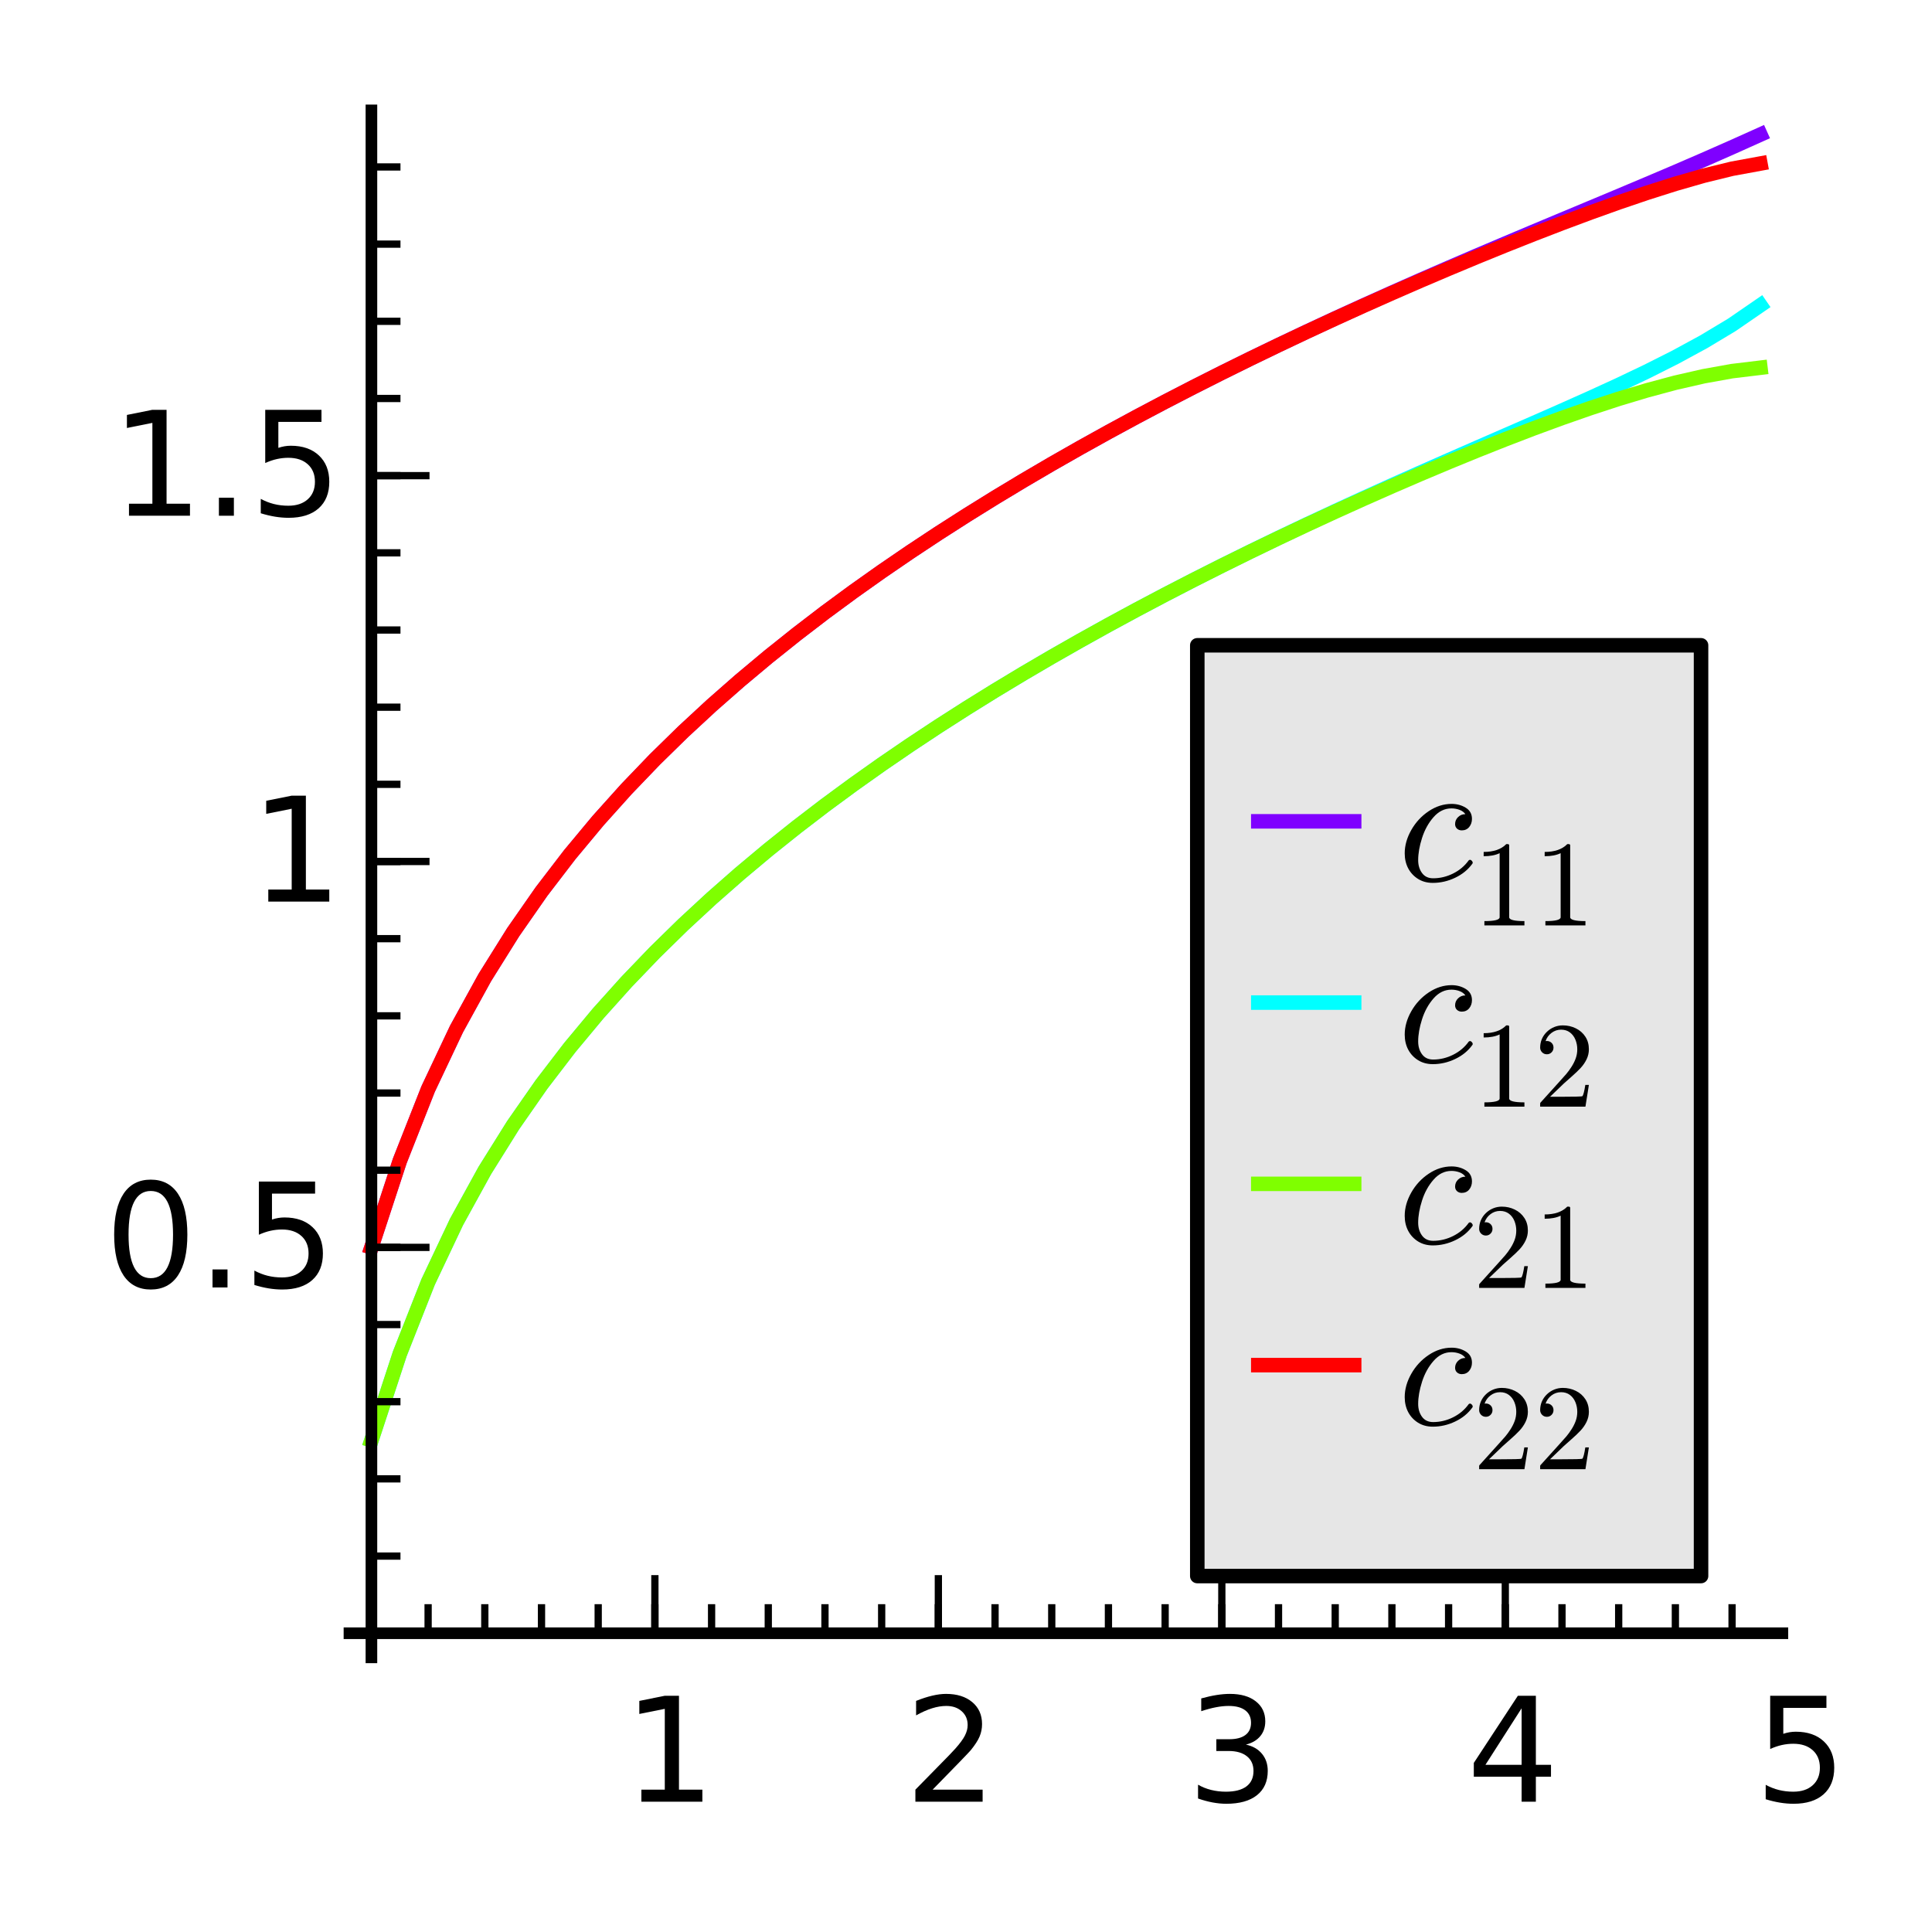
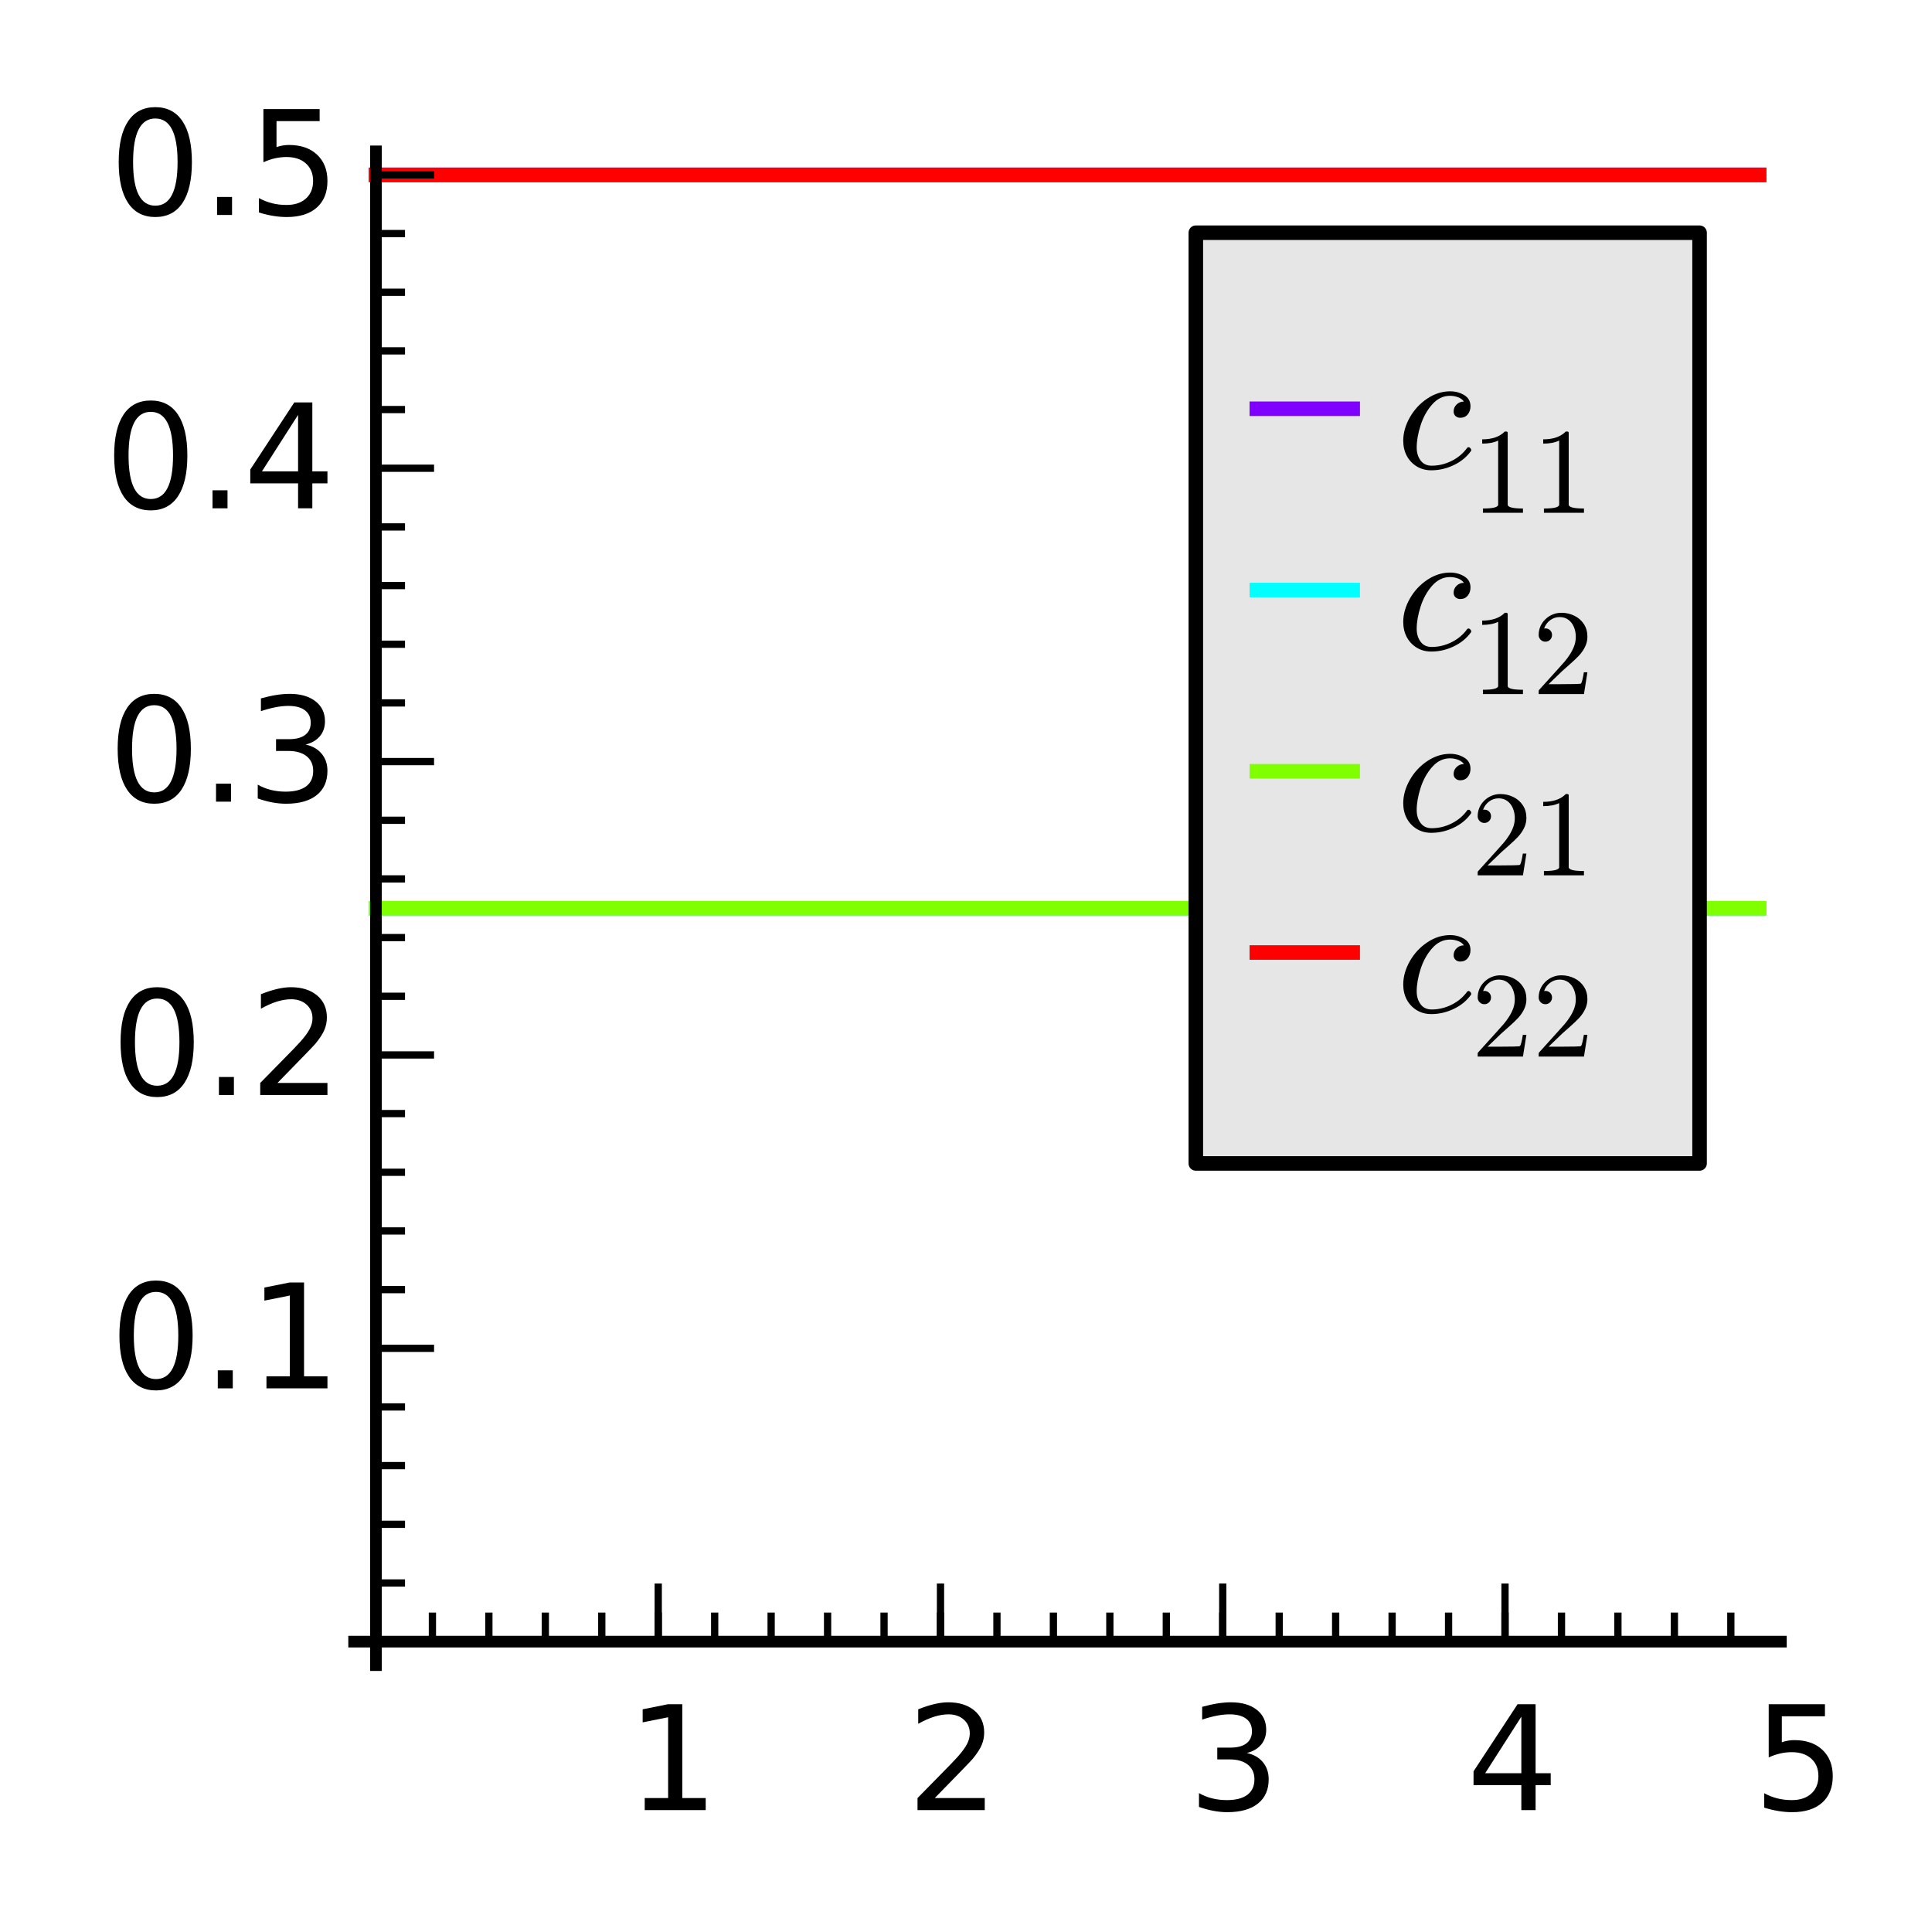
<svg xmlns="http://www.w3.org/2000/svg" xmlns:xlink="http://www.w3.org/1999/xlink" height="133pt" version="1.1" viewBox="0 0 132 133" width="132pt">
  <defs>
    <style type="text/css">
*{stroke-linecap:butt;stroke-linejoin:round;}
  </style>
  </defs>
  <g id="figure_1">
    <g id="patch_1">
-       <path d=" M0 133.31 L132.703 133.31 L132.703 0 L0 0 z " style="fill:#ffffff;" />
+       <path d=" M2.22045e-16 133.889 L132.602 133.889 L132.602 0 L2.22045e-16 0 z " style="fill:#ffffff;" />
    </g>
    <g id="axes_1">
      <g id="patch_2">
-         <path d=" M23.658 114.495 L123.106 114.495 L123.106 7.2 L23.658 7.2 z " style="fill:#ffffff;" />
+         <path d=" M23.979 115.03 L123.005 115.03 L123.005 10.02 L23.979 10.02 z " style="fill:#ffffff;" />
      </g>
      <g id="line2d_1">
-         <path clip-path="url(#p545efacba7)" d=" M25.57 85.87 L27.522 79.918 L29.473 74.971 L31.425 70.843 L33.376 67.296 L35.328 64.174 L37.279 61.374 L39.231 58.828 L41.182 56.485 L43.134 54.312 L45.085 52.28 L47.037 50.369 L48.988 48.563 L50.94 46.849 L52.891 45.217 L54.843 43.657 L56.794 42.161 L58.746 40.724 L60.697 39.341 L62.649 38.006 L64.6 36.716 L66.552 35.467 L68.503 34.256 L70.455 33.08 L72.406 31.937 L74.358 30.825 L76.309 29.741 L78.261 28.684 L80.212 27.653 L82.164 26.645 L84.115 25.659 L86.067 24.695 L88.018 23.751 L89.969 22.825 L91.921 21.916 L93.873 21.025 L95.824 20.148 L97.775 19.285 L99.727 18.435 L101.678 17.596 L103.63 16.767 L105.581 15.944 L107.533 15.127 L109.484 14.312 L111.436 13.495 L113.387 12.673 L115.339 11.843 L117.29 10.999 L119.242 10.139 L121.193 9.263" style="fill:none;stroke:#7f00ff;stroke-linecap:square;" />
+         <path clip-path="url(#p584126525f)" d=" M25.883 12.039 L27.826 12.039 L29.769 12.039 L31.712 12.039 L33.656 12.039 L35.599 12.039 L37.542 12.039 L39.485 12.039 L41.428 12.039 L43.372 12.039 L45.315 12.039 L47.258 12.039 L49.201 12.039 L51.145 12.039 L53.088 12.039 L55.031 12.039 L56.974 12.039 L58.917 12.039 L60.861 12.039 L62.804 12.039 L64.747 12.039 L66.69 12.039 L68.633 12.039 L70.577 12.039 L72.52 12.039 L74.463 12.039 L76.406 12.039 L78.35 12.039 L80.293 12.039 L82.236 12.039 L84.179 12.039 L86.122 12.039 L88.066 12.039 L90.009 12.039 L91.952 12.039 L93.895 12.039 L95.838 12.039 L97.782 12.039 L99.725 12.039 L101.668 12.039 L103.611 12.039 L105.555 12.039 L107.498 12.039 L109.441 12.039 L111.384 12.039 L113.327 12.039 L115.271 12.039 L117.214 12.039 L119.157 12.039 L121.1 12.039" style="fill:none;stroke:#7f00ff;stroke-linecap:square;" />
      </g>
      <g id="line2d_2">
-         <path clip-path="url(#p545efacba7)" d=" M25.57 99.151 L27.522 93.199 L29.473 88.252 L31.425 84.124 L33.376 80.577 L35.328 77.455 L37.279 74.656 L39.231 72.109 L41.182 69.766 L43.134 67.593 L45.085 65.561 L47.037 63.65 L48.988 61.845 L50.94 60.131 L52.891 58.498 L54.843 56.938 L56.794 55.442 L58.746 54.006 L60.697 52.622 L62.649 51.287 L64.6 49.997 L66.552 48.748 L68.503 47.537 L70.455 46.361 L72.406 45.218 L74.358 44.106 L76.309 43.022 L78.261 41.965 L80.212 40.933 L82.164 39.925 L84.115 38.939 L86.067 37.974 L88.018 37.028 L89.969 36.1 L91.921 35.189 L93.873 34.293 L95.824 33.411 L97.775 32.541 L99.727 31.68 L101.678 30.826 L103.63 29.975 L105.581 29.124 L107.533 28.266 L109.484 27.395 L111.436 26.501 L113.387 25.571 L115.339 24.588 L117.29 23.528 L119.242 22.355 L121.193 21.013" style="fill:none;stroke:#00ffff;stroke-linecap:square;" />
+         <path clip-path="url(#p584126525f)" d=" M25.883 62.525 L27.826 62.525 L29.769 62.525 L31.712 62.525 L33.656 62.525 L35.599 62.525 L37.542 62.525 L39.485 62.525 L41.428 62.525 L43.372 62.525 L45.315 62.525 L47.258 62.525 L49.201 62.525 L51.145 62.525 L53.088 62.525 L55.031 62.525 L56.974 62.525 L58.917 62.525 L60.861 62.525 L62.804 62.525 L64.747 62.525 L66.69 62.525 L68.633 62.525 L70.577 62.525 L72.52 62.525 L74.463 62.525 L76.406 62.525 L78.35 62.525 L80.293 62.525 L82.236 62.525 L84.179 62.525 L86.122 62.525 L88.066 62.525 L90.009 62.525 L91.952 62.525 L93.895 62.525 L95.838 62.525 L97.782 62.525 L99.725 62.525 L101.668 62.525 L103.611 62.525 L105.555 62.525 L107.498 62.525 L109.441 62.525 L111.384 62.525 L113.327 62.525 L115.271 62.525 L117.214 62.525 L119.157 62.525 L121.1 62.525" style="fill:none;stroke:#00ffff;stroke-linecap:square;" />
      </g>
      <g id="line2d_3">
-         <path clip-path="url(#p545efacba7)" d=" M25.57 99.151 L27.522 93.199 L29.473 88.252 L31.425 84.124 L33.376 80.577 L35.328 77.455 L37.279 74.656 L39.231 72.109 L41.182 69.766 L43.134 67.593 L45.085 65.561 L47.037 63.65 L48.988 61.845 L50.94 60.131 L52.891 58.498 L54.843 56.938 L56.794 55.442 L58.746 54.006 L60.697 52.622 L62.649 51.287 L64.6 49.997 L66.552 48.748 L68.503 47.537 L70.455 46.361 L72.406 45.219 L74.358 44.107 L76.309 43.023 L78.261 41.967 L80.212 40.936 L82.164 39.929 L84.115 38.946 L86.067 37.984 L88.018 37.043 L89.969 36.123 L91.921 35.222 L93.873 34.341 L95.824 33.479 L97.775 32.637 L99.727 31.816 L101.678 31.017 L103.63 30.242 L105.581 29.493 L107.533 28.776 L109.484 28.095 L111.436 27.456 L113.387 26.87 L115.339 26.346 L117.29 25.9 L119.242 25.549 L121.193 25.314" style="fill:none;stroke:#7fff00;stroke-linecap:square;" />
+         <path clip-path="url(#p584126525f)" d=" M25.883 62.525 L27.826 62.525 L29.769 62.525 L31.712 62.525 L33.656 62.525 L35.599 62.525 L37.542 62.525 L39.485 62.525 L41.428 62.525 L43.372 62.525 L45.315 62.525 L47.258 62.525 L49.201 62.525 L51.145 62.525 L53.088 62.525 L55.031 62.525 L56.974 62.525 L58.917 62.525 L60.861 62.525 L62.804 62.525 L64.747 62.525 L66.69 62.525 L68.633 62.525 L70.577 62.525 L72.52 62.525 L74.463 62.525 L76.406 62.525 L78.35 62.525 L80.293 62.525 L82.236 62.525 L84.179 62.525 L86.122 62.525 L88.066 62.525 L90.009 62.525 L91.952 62.525 L93.895 62.525 L95.838 62.525 L97.782 62.525 L99.725 62.525 L101.668 62.525 L103.611 62.525 L105.555 62.525 L107.498 62.525 L109.441 62.525 L111.384 62.525 L113.327 62.525 L115.271 62.525 L117.214 62.525 L119.157 62.525 L121.1 62.525" style="fill:none;stroke:#7fff00;stroke-linecap:square;" />
      </g>
      <g id="line2d_4">
-         <path clip-path="url(#p545efacba7)" d=" M25.57 85.87 L27.522 79.918 L29.473 74.971 L31.425 70.843 L33.376 67.296 L35.328 64.174 L37.279 61.374 L39.231 58.828 L41.182 56.485 L43.134 54.312 L45.085 52.28 L47.037 50.369 L48.988 48.563 L50.94 46.849 L52.891 45.217 L54.843 43.657 L56.794 42.161 L58.746 40.724 L60.697 39.341 L62.649 38.006 L64.6 36.716 L66.552 35.467 L68.503 34.256 L70.455 33.08 L72.406 31.937 L74.358 30.825 L76.309 29.742 L78.261 28.685 L80.212 27.654 L82.164 26.647 L84.115 25.663 L86.067 24.7 L88.018 23.758 L89.969 22.835 L91.921 21.932 L93.873 21.047 L95.824 20.18 L97.775 19.33 L99.727 18.499 L101.678 17.685 L103.63 16.89 L105.581 16.116 L107.533 15.363 L109.484 14.635 L111.436 13.936 L113.387 13.273 L115.339 12.654 L117.29 12.094 L119.242 11.616 L121.193 11.258" style="fill:none;stroke:#ff0000;stroke-linecap:square;" />
+         <path clip-path="url(#p584126525f)" d=" M25.883 12.039 L27.826 12.039 L29.769 12.039 L31.712 12.039 L33.656 12.039 L35.599 12.039 L37.542 12.039 L39.485 12.039 L41.428 12.039 L43.372 12.039 L45.315 12.039 L47.258 12.039 L49.201 12.039 L51.145 12.039 L53.088 12.039 L55.031 12.039 L56.974 12.039 L58.917 12.039 L60.861 12.039 L62.804 12.039 L64.747 12.039 L66.69 12.039 L68.633 12.039 L70.577 12.039 L72.52 12.039 L74.463 12.039 L76.406 12.039 L78.35 12.039 L80.293 12.039 L82.236 12.039 L84.179 12.039 L86.122 12.039 L88.066 12.039 L90.009 12.039 L91.952 12.039 L93.895 12.039 L95.838 12.039 L97.782 12.039 L99.725 12.039 L101.668 12.039 L103.611 12.039 L105.555 12.039 L107.498 12.039 L109.441 12.039 L111.384 12.039 L113.327 12.039 L115.271 12.039 L117.214 12.039 L119.157 12.039 L121.1 12.039" style="fill:none;stroke:#ff0000;stroke-linecap:square;" />
      </g>
      <g id="matplotlib.axis_1">
        <g id="xtick_1">
          <g id="line2d_5">
            <defs>
              <path d=" M0 0 L0 -4" id="m93b0483c22" style="stroke:#000000;stroke-width:0.5;" />
            </defs>
            <g>
-               <use style="stroke:#000000;stroke-width:0.5;" x="25.57" xlink:href="#m93b0483c22" y="112.432" />
+               <use style="stroke:#000000;stroke-width:0.5;" x="25.883" xlink:href="#m93b0483c22" y="113.011" />
            </g>
          </g>
        </g>
        <g id="xtick_2">
          <g id="line2d_6">
            <g>
-               <use style="stroke:#000000;stroke-width:0.5;" x="45.085" xlink:href="#m93b0483c22" y="112.432" />
+               <use style="stroke:#000000;stroke-width:0.5;" x="45.315" xlink:href="#m93b0483c22" y="113.011" />
            </g>
          </g>
          <g id="text_1">
            <defs>
              <path d=" M12.406 8.297 L28.516 8.297 L28.516 63.922 L10.984 60.406 L10.984 69.391 L28.422 72.906 L38.281 72.906 L38.281 8.297 L54.391 8.297 L54.391 0 L12.406 0 z " id="BitstreamVeraSans-Roman-31" />
            </defs>
-             <g transform="translate(42.91491 124.0304)scale(0.1 -0.1)">
+             <g transform="translate(43.14462 124.6094)scale(0.1 -0.1)">
              <use xlink:href="#BitstreamVeraSans-Roman-31" />
            </g>
          </g>
        </g>
        <g id="xtick_3">
          <g id="line2d_7">
            <g>
-               <use style="stroke:#000000;stroke-width:0.5;" x="64.6" xlink:href="#m93b0483c22" y="112.432" />
+               <use style="stroke:#000000;stroke-width:0.5;" x="64.747" xlink:href="#m93b0483c22" y="113.011" />
            </g>
          </g>
          <g id="text_2">
            <defs>
              <path d=" M19.188 8.297 L53.609 8.297 L53.609 0 L7.328 0 L7.328 8.297 Q12.938 14.109 22.625 23.891 Q32.328 33.688 34.812 36.531 Q39.547 41.844 41.422 45.531 Q43.312 49.219 43.312 52.781 Q43.312 58.594 39.234 62.25 Q35.156 65.922 28.609 65.922 Q23.969 65.922 18.812 64.312 Q13.672 62.703 7.812 59.422 L7.812 69.391 Q13.766 71.781 18.938 73 Q24.125 74.219 28.422 74.219 Q39.75 74.219 46.484 68.547 Q53.219 62.891 53.219 53.422 Q53.219 48.922 51.531 44.891 Q49.859 40.875 45.406 35.406 Q44.188 33.984 37.641 27.219 Q31.109 20.453 19.188 8.297" id="BitstreamVeraSans-Roman-32" />
            </defs>
-             <g transform="translate(62.28607 124.0304)scale(0.1 -0.1)">
+             <g transform="translate(62.433 124.6094)scale(0.1 -0.1)">
              <use xlink:href="#BitstreamVeraSans-Roman-32" />
            </g>
          </g>
        </g>
        <g id="xtick_4">
          <g id="line2d_8">
            <g>
-               <use style="stroke:#000000;stroke-width:0.5;" x="84.115" xlink:href="#m93b0483c22" y="112.432" />
+               <use style="stroke:#000000;stroke-width:0.5;" x="84.179" xlink:href="#m93b0483c22" y="113.011" />
            </g>
          </g>
          <g id="text_3">
            <defs>
              <path d=" M40.578 39.312 Q47.656 37.797 51.625 33 Q55.609 28.219 55.609 21.188 Q55.609 10.406 48.188 4.484 Q40.766 -1.422 27.094 -1.422 Q22.516 -1.422 17.656 -0.516 Q12.797 0.391 7.625 2.203 L7.625 11.719 Q11.719 9.328 16.594 8.109 Q21.484 6.891 26.812 6.891 Q36.078 6.891 40.938 10.547 Q45.797 14.203 45.797 21.188 Q45.797 27.641 41.281 31.266 Q36.766 34.906 28.719 34.906 L20.219 34.906 L20.219 43.016 L29.109 43.016 Q36.375 43.016 40.234 45.922 Q44.094 48.828 44.094 54.297 Q44.094 59.906 40.109 62.906 Q36.141 65.922 28.719 65.922 Q24.656 65.922 20.016 65.031 Q15.375 64.156 9.812 62.312 L9.812 71.094 Q15.438 72.656 20.344 73.438 Q25.25 74.219 29.594 74.219 Q40.828 74.219 47.359 69.109 Q53.906 64.016 53.906 55.328 Q53.906 49.266 50.438 45.094 Q46.969 40.922 40.578 39.312" id="BitstreamVeraSans-Roman-33" />
            </defs>
-             <g transform="translate(81.71582 124.0304)scale(0.1 -0.1)">
+             <g transform="translate(81.77997 124.6094)scale(0.1 -0.1)">
              <use xlink:href="#BitstreamVeraSans-Roman-33" />
            </g>
          </g>
        </g>
        <g id="xtick_5">
          <g id="line2d_9">
            <g>
-               <use style="stroke:#000000;stroke-width:0.5;" x="103.63" xlink:href="#m93b0483c22" y="112.432" />
+               <use style="stroke:#000000;stroke-width:0.5;" x="103.611" xlink:href="#m93b0483c22" y="113.011" />
            </g>
          </g>
          <g id="text_4">
            <defs>
              <path d=" M37.797 64.312 L12.891 25.391 L37.797 25.391 z  M35.203 72.906 L47.609 72.906 L47.609 25.391 L58.016 25.391 L58.016 17.188 L47.609 17.188 L47.609 0 L37.797 0 L37.797 17.188 L4.891 17.188 L4.891 26.703 z " id="BitstreamVeraSans-Roman-34" />
            </defs>
-             <g transform="translate(100.9737 124.0304)scale(0.1 -0.1)">
+             <g transform="translate(100.9551 124.6094)scale(0.1 -0.1)">
              <use xlink:href="#BitstreamVeraSans-Roman-34" />
            </g>
          </g>
        </g>
        <g id="xtick_6">
          <g id="text_5">
            <defs>
              <path d=" M10.797 72.906 L49.516 72.906 L49.516 64.594 L19.828 64.594 L19.828 46.734 Q21.969 47.469 24.109 47.828 Q26.266 48.188 28.422 48.188 Q40.625 48.188 47.75 41.5 Q54.891 34.812 54.891 23.391 Q54.891 11.625 47.562 5.094 Q40.234 -1.422 26.906 -1.422 Q22.312 -1.422 17.547 -0.641 Q12.797 0.141 7.719 1.703 L7.719 11.625 Q12.109 9.234 16.797 8.062 Q21.484 6.891 26.703 6.891 Q35.156 6.891 40.078 11.328 Q45.016 15.766 45.016 23.391 Q45.016 31 40.078 35.438 Q35.156 39.891 26.703 39.891 Q22.75 39.891 18.812 39.016 Q14.891 38.141 10.797 36.281 z " id="BitstreamVeraSans-Roman-35" />
            </defs>
-             <g transform="translate(120.7863 124.0304)scale(0.1 -0.1)">
+             <g transform="translate(120.6848 124.6094)scale(0.1 -0.1)">
              <use xlink:href="#BitstreamVeraSans-Roman-35" />
            </g>
          </g>
        </g>
        <g id="xtick_7">
          <g id="line2d_10">
            <defs>
              <path d=" M0 0 L0 -2" id="m177f7580d0" style="stroke:#000000;stroke-width:0.5;" />
            </defs>
            <g>
-               <use style="stroke:#000000;stroke-width:0.5;" x="29.473" xlink:href="#m177f7580d0" y="112.432" />
+               <use style="stroke:#000000;stroke-width:0.5;" x="29.769" xlink:href="#m177f7580d0" y="113.011" />
            </g>
          </g>
        </g>
        <g id="xtick_8">
          <g id="line2d_11">
            <g>
-               <use style="stroke:#000000;stroke-width:0.5;" x="33.376" xlink:href="#m177f7580d0" y="112.432" />
+               <use style="stroke:#000000;stroke-width:0.5;" x="33.656" xlink:href="#m177f7580d0" y="113.011" />
            </g>
          </g>
        </g>
        <g id="xtick_9">
          <g id="line2d_12">
            <g>
-               <use style="stroke:#000000;stroke-width:0.5;" x="37.279" xlink:href="#m177f7580d0" y="112.432" />
+               <use style="stroke:#000000;stroke-width:0.5;" x="37.542" xlink:href="#m177f7580d0" y="113.011" />
            </g>
          </g>
        </g>
        <g id="xtick_10">
          <g id="line2d_13">
            <g>
-               <use style="stroke:#000000;stroke-width:0.5;" x="41.182" xlink:href="#m177f7580d0" y="112.432" />
+               <use style="stroke:#000000;stroke-width:0.5;" x="41.429" xlink:href="#m177f7580d0" y="113.011" />
            </g>
          </g>
        </g>
        <g id="xtick_11">
          <g id="line2d_14">
            <g>
-               <use style="stroke:#000000;stroke-width:0.5;" x="45.085" xlink:href="#m177f7580d0" y="112.432" />
+               <use style="stroke:#000000;stroke-width:0.5;" x="45.315" xlink:href="#m177f7580d0" y="113.011" />
            </g>
          </g>
        </g>
        <g id="xtick_12">
          <g id="line2d_15">
            <g>
-               <use style="stroke:#000000;stroke-width:0.5;" x="48.988" xlink:href="#m177f7580d0" y="112.432" />
+               <use style="stroke:#000000;stroke-width:0.5;" x="49.201" xlink:href="#m177f7580d0" y="113.011" />
            </g>
          </g>
        </g>
        <g id="xtick_13">
          <g id="line2d_16">
            <g>
-               <use style="stroke:#000000;stroke-width:0.5;" x="52.891" xlink:href="#m177f7580d0" y="112.432" />
+               <use style="stroke:#000000;stroke-width:0.5;" x="53.088" xlink:href="#m177f7580d0" y="113.011" />
            </g>
          </g>
        </g>
        <g id="xtick_14">
          <g id="line2d_17">
            <g>
-               <use style="stroke:#000000;stroke-width:0.5;" x="56.794" xlink:href="#m177f7580d0" y="112.432" />
+               <use style="stroke:#000000;stroke-width:0.5;" x="56.974" xlink:href="#m177f7580d0" y="113.011" />
            </g>
          </g>
        </g>
        <g id="xtick_15">
          <g id="line2d_18">
            <g>
-               <use style="stroke:#000000;stroke-width:0.5;" x="60.697" xlink:href="#m177f7580d0" y="112.432" />
+               <use style="stroke:#000000;stroke-width:0.5;" x="60.861" xlink:href="#m177f7580d0" y="113.011" />
            </g>
          </g>
        </g>
        <g id="xtick_16">
          <g id="line2d_19">
            <g>
-               <use style="stroke:#000000;stroke-width:0.5;" x="64.6" xlink:href="#m177f7580d0" y="112.432" />
+               <use style="stroke:#000000;stroke-width:0.5;" x="64.747" xlink:href="#m177f7580d0" y="113.011" />
            </g>
          </g>
        </g>
        <g id="xtick_17">
          <g id="line2d_20">
            <g>
-               <use style="stroke:#000000;stroke-width:0.5;" x="68.503" xlink:href="#m177f7580d0" y="112.432" />
+               <use style="stroke:#000000;stroke-width:0.5;" x="68.633" xlink:href="#m177f7580d0" y="113.011" />
            </g>
          </g>
        </g>
        <g id="xtick_18">
          <g id="line2d_21">
            <g>
-               <use style="stroke:#000000;stroke-width:0.5;" x="72.406" xlink:href="#m177f7580d0" y="112.432" />
+               <use style="stroke:#000000;stroke-width:0.5;" x="72.52" xlink:href="#m177f7580d0" y="113.011" />
            </g>
          </g>
        </g>
        <g id="xtick_19">
          <g id="line2d_22">
            <g>
-               <use style="stroke:#000000;stroke-width:0.5;" x="76.309" xlink:href="#m177f7580d0" y="112.432" />
+               <use style="stroke:#000000;stroke-width:0.5;" x="76.406" xlink:href="#m177f7580d0" y="113.011" />
            </g>
          </g>
        </g>
        <g id="xtick_20">
          <g id="line2d_23">
            <g>
-               <use style="stroke:#000000;stroke-width:0.5;" x="80.212" xlink:href="#m177f7580d0" y="112.432" />
+               <use style="stroke:#000000;stroke-width:0.5;" x="80.293" xlink:href="#m177f7580d0" y="113.011" />
            </g>
          </g>
        </g>
        <g id="xtick_21">
          <g id="line2d_24">
            <g>
-               <use style="stroke:#000000;stroke-width:0.5;" x="84.115" xlink:href="#m177f7580d0" y="112.432" />
+               <use style="stroke:#000000;stroke-width:0.5;" x="84.179" xlink:href="#m177f7580d0" y="113.011" />
            </g>
          </g>
        </g>
        <g id="xtick_22">
          <g id="line2d_25">
            <g>
-               <use style="stroke:#000000;stroke-width:0.5;" x="88.018" xlink:href="#m177f7580d0" y="112.432" />
+               <use style="stroke:#000000;stroke-width:0.5;" x="88.066" xlink:href="#m177f7580d0" y="113.011" />
            </g>
          </g>
        </g>
        <g id="xtick_23">
          <g id="line2d_26">
            <g>
-               <use style="stroke:#000000;stroke-width:0.5;" x="91.921" xlink:href="#m177f7580d0" y="112.432" />
+               <use style="stroke:#000000;stroke-width:0.5;" x="91.952" xlink:href="#m177f7580d0" y="113.011" />
            </g>
          </g>
        </g>
        <g id="xtick_24">
          <g id="line2d_27">
            <g>
-               <use style="stroke:#000000;stroke-width:0.5;" x="95.824" xlink:href="#m177f7580d0" y="112.432" />
+               <use style="stroke:#000000;stroke-width:0.5;" x="95.838" xlink:href="#m177f7580d0" y="113.011" />
            </g>
          </g>
        </g>
        <g id="xtick_25">
          <g id="line2d_28">
            <g>
-               <use style="stroke:#000000;stroke-width:0.5;" x="99.727" xlink:href="#m177f7580d0" y="112.432" />
+               <use style="stroke:#000000;stroke-width:0.5;" x="99.725" xlink:href="#m177f7580d0" y="113.011" />
            </g>
          </g>
        </g>
        <g id="xtick_26">
          <g id="line2d_29">
            <g>
-               <use style="stroke:#000000;stroke-width:0.5;" x="103.63" xlink:href="#m177f7580d0" y="112.432" />
+               <use style="stroke:#000000;stroke-width:0.5;" x="103.611" xlink:href="#m177f7580d0" y="113.011" />
            </g>
          </g>
        </g>
        <g id="xtick_27">
          <g id="line2d_30">
            <g>
-               <use style="stroke:#000000;stroke-width:0.5;" x="107.533" xlink:href="#m177f7580d0" y="112.432" />
+               <use style="stroke:#000000;stroke-width:0.5;" x="107.498" xlink:href="#m177f7580d0" y="113.011" />
            </g>
          </g>
        </g>
        <g id="xtick_28">
          <g id="line2d_31">
            <g>
-               <use style="stroke:#000000;stroke-width:0.5;" x="111.436" xlink:href="#m177f7580d0" y="112.432" />
+               <use style="stroke:#000000;stroke-width:0.5;" x="111.384" xlink:href="#m177f7580d0" y="113.011" />
            </g>
          </g>
        </g>
        <g id="xtick_29">
          <g id="line2d_32">
            <g>
-               <use style="stroke:#000000;stroke-width:0.5;" x="115.339" xlink:href="#m177f7580d0" y="112.432" />
+               <use style="stroke:#000000;stroke-width:0.5;" x="115.271" xlink:href="#m177f7580d0" y="113.011" />
            </g>
          </g>
        </g>
        <g id="xtick_30">
          <g id="line2d_33">
            <g>
-               <use style="stroke:#000000;stroke-width:0.5;" x="119.242" xlink:href="#m177f7580d0" y="112.432" />
+               <use style="stroke:#000000;stroke-width:0.5;" x="119.157" xlink:href="#m177f7580d0" y="113.011" />
            </g>
          </g>
        </g>
      </g>
      <g id="matplotlib.axis_2">
        <g id="ytick_1">
          <g id="line2d_34">
            <defs>
              <path d=" M0 0 L4 0" id="m728421d6d4" style="stroke:#000000;stroke-width:0.5;" />
            </defs>
            <g>
-               <use style="stroke:#000000;stroke-width:0.5;" x="25.57" xlink:href="#m728421d6d4" y="112.432" />
+               <use style="stroke:#000000;stroke-width:0.5;" x="25.883" xlink:href="#m728421d6d4" y="113.011" />
            </g>
          </g>
        </g>
        <g id="ytick_2">
          <g id="line2d_35">
            <g>
-               <use style="stroke:#000000;stroke-width:0.5;" x="25.57" xlink:href="#m728421d6d4" y="85.869" />
+               <use style="stroke:#000000;stroke-width:0.5;" x="25.883" xlink:href="#m728421d6d4" y="92.817" />
            </g>
          </g>
          <g id="text_6">
            <defs>
              <path d=" M31.781 66.406 Q24.172 66.406 20.328 58.906 Q16.5 51.422 16.5 36.375 Q16.5 21.391 20.328 13.891 Q24.172 6.391 31.781 6.391 Q39.453 6.391 43.281 13.891 Q47.125 21.391 47.125 36.375 Q47.125 51.422 43.281 58.906 Q39.453 66.406 31.781 66.406 M31.781 74.219 Q44.047 74.219 50.516 64.516 Q56.984 54.828 56.984 36.375 Q56.984 17.969 50.516 8.266 Q44.047 -1.422 31.781 -1.422 Q19.531 -1.422 13.062 8.266 Q6.594 17.969 6.594 36.375 Q6.594 54.828 13.062 64.516 Q19.531 74.219 31.781 74.219" id="BitstreamVeraSans-Roman-30" />
              <path d=" M10.688 12.406 L21 12.406 L21 0 L10.688 0 z " id="BitstreamVeraSans-Roman-2e" />
            </defs>
-             <g transform="translate(7.2 88.62886)scale(0.1 -0.1)">
+             <g transform="translate(7.5625 95.57595)scale(0.1 -0.1)">
+               <use xlink:href="#BitstreamVeraSans-Roman-30" />
+               <use x="63.623" xlink:href="#BitstreamVeraSans-Roman-2e" />
+               <use x="95.41" xlink:href="#BitstreamVeraSans-Roman-31" />
+             </g>
+           </g>
+         </g>
+         <g id="ytick_3">
+           <g id="line2d_36">
+             <g>
+               <use style="stroke:#000000;stroke-width:0.5;" x="25.883" xlink:href="#m728421d6d4" y="72.622" />
+             </g>
+           </g>
+           <g id="text_7">
+             <g transform="translate(7.640625 75.38157)scale(0.1 -0.1)">
+               <use xlink:href="#BitstreamVeraSans-Roman-30" />
+               <use x="63.623" xlink:href="#BitstreamVeraSans-Roman-2e" />
+               <use x="95.41" xlink:href="#BitstreamVeraSans-Roman-32" />
+             </g>
+           </g>
+         </g>
+         <g id="ytick_4">
+           <g id="line2d_37">
+             <g>
+               <use style="stroke:#000000;stroke-width:0.5;" x="25.883" xlink:href="#m728421d6d4" y="52.428" />
+             </g>
+           </g>
+           <g id="text_8">
+             <g transform="translate(7.440625 55.18719)scale(0.1 -0.1)">
+               <use xlink:href="#BitstreamVeraSans-Roman-30" />
+               <use x="63.623" xlink:href="#BitstreamVeraSans-Roman-2e" />
+               <use x="95.41" xlink:href="#BitstreamVeraSans-Roman-33" />
+             </g>
+           </g>
+         </g>
+         <g id="ytick_5">
+           <g id="line2d_38">
+             <g>
+               <use style="stroke:#000000;stroke-width:0.5;" x="25.883" xlink:href="#m728421d6d4" y="32.233" />
+             </g>
+           </g>
+           <g id="text_9">
+             <g transform="translate(7.2 34.99282)scale(0.1 -0.1)">
+               <use xlink:href="#BitstreamVeraSans-Roman-30" />
+               <use x="63.623" xlink:href="#BitstreamVeraSans-Roman-2e" />
+               <use x="95.41" xlink:href="#BitstreamVeraSans-Roman-34" />
+             </g>
+           </g>
+         </g>
+         <g id="ytick_6">
+           <g id="line2d_39">
+             <g>
+               <use style="stroke:#000000;stroke-width:0.5;" x="25.883" xlink:href="#m728421d6d4" y="12.039" />
+             </g>
+           </g>
+           <g id="text_10">
+             <g transform="translate(7.5125 14.79844)scale(0.1 -0.1)">
              <use xlink:href="#BitstreamVeraSans-Roman-30" />
              <use x="63.623" xlink:href="#BitstreamVeraSans-Roman-2e" />
              <use x="95.41" xlink:href="#BitstreamVeraSans-Roman-35" />
            </g>
          </g>
        </g>
-         <g id="ytick_3">
-           <g id="line2d_36">
-             <g>
-               <use style="stroke:#000000;stroke-width:0.5;" x="25.57" xlink:href="#m728421d6d4" y="59.307" />
-             </g>
-           </g>
-           <g id="text_7">
-             <g transform="translate(17.22969 62.06633)scale(0.1 -0.1)">
-               <use xlink:href="#BitstreamVeraSans-Roman-31" />
-             </g>
-           </g>
-         </g>
-         <g id="ytick_4">
-           <g id="line2d_37">
-             <g>
-               <use style="stroke:#000000;stroke-width:0.5;" x="25.57" xlink:href="#m728421d6d4" y="32.744" />
-             </g>
-           </g>
-           <g id="text_8">
-             <g transform="translate(7.639062 35.5038)scale(0.1 -0.1)">
-               <use xlink:href="#BitstreamVeraSans-Roman-31" />
-               <use x="63.623" xlink:href="#BitstreamVeraSans-Roman-2e" />
-               <use x="95.41" xlink:href="#BitstreamVeraSans-Roman-35" />
-             </g>
-           </g>
-         </g>
-         <g id="ytick_5">
-           <g id="line2d_38">
-             <defs>
-               <path d=" M0 0 L2 0" id="mf0c55a9a47" style="stroke:#000000;stroke-width:0.5;" />
-             </defs>
-             <g>
-               <use style="stroke:#000000;stroke-width:0.5;" x="25.57" xlink:href="#mf0c55a9a47" y="107.12" />
-             </g>
-           </g>
-         </g>
-         <g id="ytick_6">
-           <g id="line2d_39">
-             <g>
-               <use style="stroke:#000000;stroke-width:0.5;" x="25.57" xlink:href="#mf0c55a9a47" y="101.807" />
-             </g>
-           </g>
-         </g>
        <g id="ytick_7">
          <g id="line2d_40">
-             <g>
-               <use style="stroke:#000000;stroke-width:0.5;" x="25.57" xlink:href="#mf0c55a9a47" y="96.494" />
+             <defs>
+               <path d=" M0 0 L2 0" id="mf0c55a9a47" style="stroke:#000000;stroke-width:0.5;" />
+             </defs>
+             <g>
+               <use style="stroke:#000000;stroke-width:0.5;" x="25.883" xlink:href="#mf0c55a9a47" y="108.972" />
            </g>
          </g>
        </g>
        <g id="ytick_8">
          <g id="line2d_41">
            <g>
-               <use style="stroke:#000000;stroke-width:0.5;" x="25.57" xlink:href="#mf0c55a9a47" y="91.182" />
+               <use style="stroke:#000000;stroke-width:0.5;" x="25.883" xlink:href="#mf0c55a9a47" y="104.933" />
            </g>
          </g>
        </g>
        <g id="ytick_9">
          <g id="line2d_42">
            <g>
-               <use style="stroke:#000000;stroke-width:0.5;" x="25.57" xlink:href="#mf0c55a9a47" y="85.869" />
+               <use style="stroke:#000000;stroke-width:0.5;" x="25.883" xlink:href="#mf0c55a9a47" y="100.894" />
            </g>
          </g>
        </g>
        <g id="ytick_10">
          <g id="line2d_43">
            <g>
-               <use style="stroke:#000000;stroke-width:0.5;" x="25.57" xlink:href="#mf0c55a9a47" y="80.557" />
+               <use style="stroke:#000000;stroke-width:0.5;" x="25.883" xlink:href="#mf0c55a9a47" y="96.855" />
            </g>
          </g>
        </g>
        <g id="ytick_11">
          <g id="line2d_44">
            <g>
-               <use style="stroke:#000000;stroke-width:0.5;" x="25.57" xlink:href="#mf0c55a9a47" y="75.244" />
+               <use style="stroke:#000000;stroke-width:0.5;" x="25.883" xlink:href="#mf0c55a9a47" y="88.778" />
            </g>
          </g>
        </g>
        <g id="ytick_12">
          <g id="line2d_45">
            <g>
-               <use style="stroke:#000000;stroke-width:0.5;" x="25.57" xlink:href="#mf0c55a9a47" y="69.932" />
+               <use style="stroke:#000000;stroke-width:0.5;" x="25.883" xlink:href="#mf0c55a9a47" y="84.739" />
            </g>
          </g>
        </g>
        <g id="ytick_13">
          <g id="line2d_46">
            <g>
-               <use style="stroke:#000000;stroke-width:0.5;" x="25.57" xlink:href="#mf0c55a9a47" y="64.619" />
+               <use style="stroke:#000000;stroke-width:0.5;" x="25.883" xlink:href="#mf0c55a9a47" y="80.7" />
            </g>
          </g>
        </g>
        <g id="ytick_14">
          <g id="line2d_47">
            <g>
-               <use style="stroke:#000000;stroke-width:0.5;" x="25.57" xlink:href="#mf0c55a9a47" y="59.307" />
+               <use style="stroke:#000000;stroke-width:0.5;" x="25.883" xlink:href="#mf0c55a9a47" y="76.661" />
            </g>
          </g>
        </g>
        <g id="ytick_15">
          <g id="line2d_48">
            <g>
-               <use style="stroke:#000000;stroke-width:0.5;" x="25.57" xlink:href="#mf0c55a9a47" y="53.994" />
+               <use style="stroke:#000000;stroke-width:0.5;" x="25.883" xlink:href="#mf0c55a9a47" y="68.583" />
            </g>
          </g>
        </g>
        <g id="ytick_16">
          <g id="line2d_49">
            <g>
-               <use style="stroke:#000000;stroke-width:0.5;" x="25.57" xlink:href="#mf0c55a9a47" y="48.682" />
+               <use style="stroke:#000000;stroke-width:0.5;" x="25.883" xlink:href="#mf0c55a9a47" y="64.544" />
            </g>
          </g>
        </g>
        <g id="ytick_17">
          <g id="line2d_50">
            <g>
-               <use style="stroke:#000000;stroke-width:0.5;" x="25.57" xlink:href="#mf0c55a9a47" y="43.369" />
+               <use style="stroke:#000000;stroke-width:0.5;" x="25.883" xlink:href="#mf0c55a9a47" y="60.506" />
            </g>
          </g>
        </g>
        <g id="ytick_18">
          <g id="line2d_51">
            <g>
-               <use style="stroke:#000000;stroke-width:0.5;" x="25.57" xlink:href="#mf0c55a9a47" y="38.057" />
+               <use style="stroke:#000000;stroke-width:0.5;" x="25.883" xlink:href="#mf0c55a9a47" y="56.467" />
            </g>
          </g>
        </g>
        <g id="ytick_19">
          <g id="line2d_52">
            <g>
-               <use style="stroke:#000000;stroke-width:0.5;" x="25.57" xlink:href="#mf0c55a9a47" y="32.744" />
+               <use style="stroke:#000000;stroke-width:0.5;" x="25.883" xlink:href="#mf0c55a9a47" y="48.389" />
            </g>
          </g>
        </g>
        <g id="ytick_20">
          <g id="line2d_53">
            <g>
-               <use style="stroke:#000000;stroke-width:0.5;" x="25.57" xlink:href="#mf0c55a9a47" y="27.432" />
+               <use style="stroke:#000000;stroke-width:0.5;" x="25.883" xlink:href="#mf0c55a9a47" y="44.35" />
            </g>
          </g>
        </g>
        <g id="ytick_21">
          <g id="line2d_54">
            <g>
-               <use style="stroke:#000000;stroke-width:0.5;" x="25.57" xlink:href="#mf0c55a9a47" y="22.119" />
+               <use style="stroke:#000000;stroke-width:0.5;" x="25.883" xlink:href="#mf0c55a9a47" y="40.311" />
            </g>
          </g>
        </g>
        <g id="ytick_22">
          <g id="line2d_55">
            <g>
-               <use style="stroke:#000000;stroke-width:0.5;" x="25.57" xlink:href="#mf0c55a9a47" y="16.807" />
+               <use style="stroke:#000000;stroke-width:0.5;" x="25.883" xlink:href="#mf0c55a9a47" y="36.272" />
            </g>
          </g>
        </g>
        <g id="ytick_23">
          <g id="line2d_56">
            <g>
-               <use style="stroke:#000000;stroke-width:0.5;" x="25.57" xlink:href="#mf0c55a9a47" y="11.494" />
+               <use style="stroke:#000000;stroke-width:0.5;" x="25.883" xlink:href="#mf0c55a9a47" y="28.195" />
+             </g>
+           </g>
+         </g>
+         <g id="ytick_24">
+           <g id="line2d_57">
+             <g>
+               <use style="stroke:#000000;stroke-width:0.5;" x="25.883" xlink:href="#mf0c55a9a47" y="24.156" />
+             </g>
+           </g>
+         </g>
+         <g id="ytick_25">
+           <g id="line2d_58">
+             <g>
+               <use style="stroke:#000000;stroke-width:0.5;" x="25.883" xlink:href="#mf0c55a9a47" y="20.117" />
+             </g>
+           </g>
+         </g>
+         <g id="ytick_26">
+           <g id="line2d_59">
+             <g>
+               <use style="stroke:#000000;stroke-width:0.5;" x="25.883" xlink:href="#mf0c55a9a47" y="16.078" />
            </g>
          </g>
        </g>
      </g>
      <g id="patch_3">
-         <path d=" M23.658 112.432 L123.106 112.432" style="fill:none;stroke:#000000;stroke-width:0.8;" />
+         <path d=" M23.979 113.011 L123.005 113.011" style="fill:none;stroke:#000000;stroke-width:0.8;" />
      </g>
      <g id="patch_4">
-         <path d=" M25.57 114.495 L25.57 7.2" style="fill:none;stroke:#000000;stroke-width:0.8;" />
+         <path d=" M25.883 115.03 L25.883 10.02" style="fill:none;stroke:#000000;stroke-width:0.8;" />
      </g>
      <g id="legend_1">
        <g id="patch_5">
-           <path d=" M82.426 108.495 L117.106 108.495 L117.106 44.423 L82.426 44.423 L82.426 108.495 z " style="fill:#e6e6e6;stroke:#000000;" />
-         </g>
-         <g id="line2d_57">
-           <path d=" M93.226 56.541 L86.626 56.541" style="fill:none;stroke:#7f00ff;stroke-linecap:square;" />
-         </g>
-         <g id="line2d_58" />
-         <g id="text_9">
+           <path d=" M82.325 80.092 L117.005 80.092 L117.005 16.02 L82.325 16.02 L82.325 80.092 z " style="fill:#e6e6e6;stroke:#000000;" />
+         </g>
+         <g id="line2d_60">
+           <path d=" M93.125 28.138 L86.525 28.138" style="fill:none;stroke:#7f00ff;stroke-linecap:square;" />
+         </g>
+         <g id="line2d_61" />
+         <g id="text_11">
          <defs>
            <path d=" M11.719 11.922 Q11.719 7.562 13.938 4.531 Q16.156 1.516 20.312 1.516 Q26.266 1.516 31.75 4.25 Q37.25 6.984 40.719 11.812 Q41.016 12.109 41.5 12.109 Q42 12.109 42.5 11.547 Q43.016 10.984 43.016 10.5 Q43.016 10.109 42.828 9.906 Q39.156 4.781 32.953 1.828 Q26.766 -1.125 20.125 -1.125 Q15.328 -1.125 11.672 1.141 Q8.016 3.422 6 7.219 Q4 11.031 4 15.828 Q4 22.562 7.766 29.203 Q11.531 35.844 17.781 40.016 Q24.031 44.188 30.906 44.188 Q35.406 44.188 38.984 42.016 Q42.578 39.844 42.578 35.594 Q42.578 32.859 40.984 30.922 Q39.406 29 36.719 29 Q35.109 29 34 30 Q32.906 31 32.906 32.625 Q32.906 34.969 34.609 36.625 Q36.328 38.281 38.625 38.281 L38.812 38.281 Q37.641 39.984 35.422 40.797 Q33.203 41.609 30.812 41.609 Q24.953 41.609 20.547 36.594 Q16.156 31.594 13.938 24.625 Q11.719 17.672 11.719 11.922" id="Cmmi10-63" />
            <path d=" M9.281 0 L9.281 3.516 Q21.781 3.516 21.781 6.688 L21.781 59.188 Q16.609 56.688 8.688 56.688 L8.688 60.203 Q20.953 60.203 27.203 66.609 L28.609 66.609 Q28.953 66.609 29.266 66.328 Q29.594 66.062 29.594 65.719 L29.594 6.688 Q29.594 3.516 42.094 3.516 L42.094 0 z " id="Cmr10-31" />
          </defs>
-           <g transform="translate(96.22583 60.74101)scale(0.12 -0.12)">
+           <g transform="translate(96.12457 32.33775)scale(0.12 -0.12)">
            <use transform="translate(0.0 0.8125)" xlink:href="#Cmmi10-63" />
            <use transform="translate(43.21289 -24.69687)scale(0.7)" xlink:href="#Cmr10-31" />
            <use transform="translate(78.21289 -24.69687)scale(0.7)" xlink:href="#Cmr10-31" />
          </g>
        </g>
-         <g id="line2d_59">
-           <path d=" M93.226 69.019 L86.626 69.019" style="fill:none;stroke:#00ffff;stroke-linecap:square;" />
-         </g>
-         <g id="line2d_60" />
-         <g id="text_10">
+         <g id="line2d_62">
+           <path d=" M93.125 40.616 L86.525 40.616" style="fill:none;stroke:#00ffff;stroke-linecap:square;" />
+         </g>
+         <g id="line2d_63" />
+         <g id="text_12">
          <defs>
            <path d=" M4.984 0 L4.984 2.688 Q4.984 2.938 5.172 3.219 L20.703 20.406 Q24.219 24.219 26.406 26.797 Q28.609 29.391 30.75 32.766 Q32.906 36.141 34.156 39.625 Q35.406 43.109 35.406 47.016 Q35.406 51.125 33.891 54.859 Q32.375 58.594 29.375 60.844 Q26.375 63.094 22.125 63.094 Q17.781 63.094 14.312 60.469 Q10.844 57.859 9.422 53.719 Q9.812 53.812 10.5 53.812 Q12.75 53.812 14.328 52.297 Q15.922 50.781 15.922 48.391 Q15.922 46.094 14.328 44.5 Q12.75 42.922 10.5 42.922 Q8.156 42.922 6.562 44.547 Q4.984 46.188 4.984 48.391 Q4.984 52.156 6.391 55.438 Q7.812 58.734 10.469 61.297 Q13.141 63.875 16.484 65.234 Q19.828 66.609 23.578 66.609 Q29.297 66.609 34.219 64.188 Q39.156 61.766 42.031 57.344 Q44.922 52.938 44.922 47.016 Q44.922 42.672 43.016 38.766 Q41.109 34.859 38.125 31.656 Q35.156 28.469 30.516 24.406 Q25.875 20.359 24.422 19 L13.094 8.109 L22.703 8.109 Q29.781 8.109 34.547 8.219 Q39.312 8.344 39.594 8.594 Q40.766 9.859 42 17.828 L44.922 17.828 L42.094 0 z " id="Cmr10-32" />
          </defs>
-           <g transform="translate(96.22583 73.21913)scale(0.12 -0.12)">
+           <g transform="translate(96.12457 44.81587)scale(0.12 -0.12)">
            <use transform="translate(0.0 0.8125)" xlink:href="#Cmmi10-63" />
            <use transform="translate(43.21289 -24.69687)scale(0.7)" xlink:href="#Cmr10-31" />
            <use transform="translate(78.21289 -24.69687)scale(0.7)" xlink:href="#Cmr10-32" />
          </g>
        </g>
-         <g id="line2d_61">
-           <path d=" M93.226 81.497 L86.626 81.497" style="fill:none;stroke:#7fff00;stroke-linecap:square;" />
-         </g>
-         <g id="line2d_62" />
-         <g id="text_11">
-           <g transform="translate(96.22583 85.69726)scale(0.12 -0.12)">
+         <g id="line2d_64">
+           <path d=" M93.125 53.094 L86.525 53.094" style="fill:none;stroke:#7fff00;stroke-linecap:square;" />
+         </g>
+         <g id="line2d_65" />
+         <g id="text_13">
+           <g transform="translate(96.12457 57.294)scale(0.12 -0.12)">
            <use transform="translate(0.0 0.8125)" xlink:href="#Cmmi10-63" />
            <use transform="translate(43.21289 -24.69687)scale(0.7)" xlink:href="#Cmr10-32" />
            <use transform="translate(78.21289 -24.69687)scale(0.7)" xlink:href="#Cmr10-31" />
          </g>
        </g>
-         <g id="line2d_63">
-           <path d=" M93.226 93.975 L86.626 93.975" style="fill:none;stroke:#ff0000;stroke-linecap:square;" />
-         </g>
-         <g id="line2d_64" />
-         <g id="text_12">
-           <g transform="translate(96.22583 98.17538)scale(0.12 -0.12)">
+         <g id="line2d_66">
+           <path d=" M93.125 65.572 L86.525 65.572" style="fill:none;stroke:#ff0000;stroke-linecap:square;" />
+         </g>
+         <g id="line2d_67" />
+         <g id="text_14">
+           <g transform="translate(96.12457 69.77212)scale(0.12 -0.12)">
            <use transform="translate(0.0 0.8125)" xlink:href="#Cmmi10-63" />
            <use transform="translate(43.21289 -24.69687)scale(0.7)" xlink:href="#Cmr10-32" />
            <use transform="translate(78.21289 -24.69687)scale(0.7)" xlink:href="#Cmr10-32" />
          </g>
        </g>
      </g>
    </g>
  </g>
  <defs>
-     <clipPath id="p545efacba7">
-       <rect height="107.295" width="99.448" x="23.658" y="7.2" />
+     <clipPath id="p584126525f">
+       <rect height="105.011" width="99.026" x="23.978" y="10.02" />
    </clipPath>
  </defs>
</svg>
